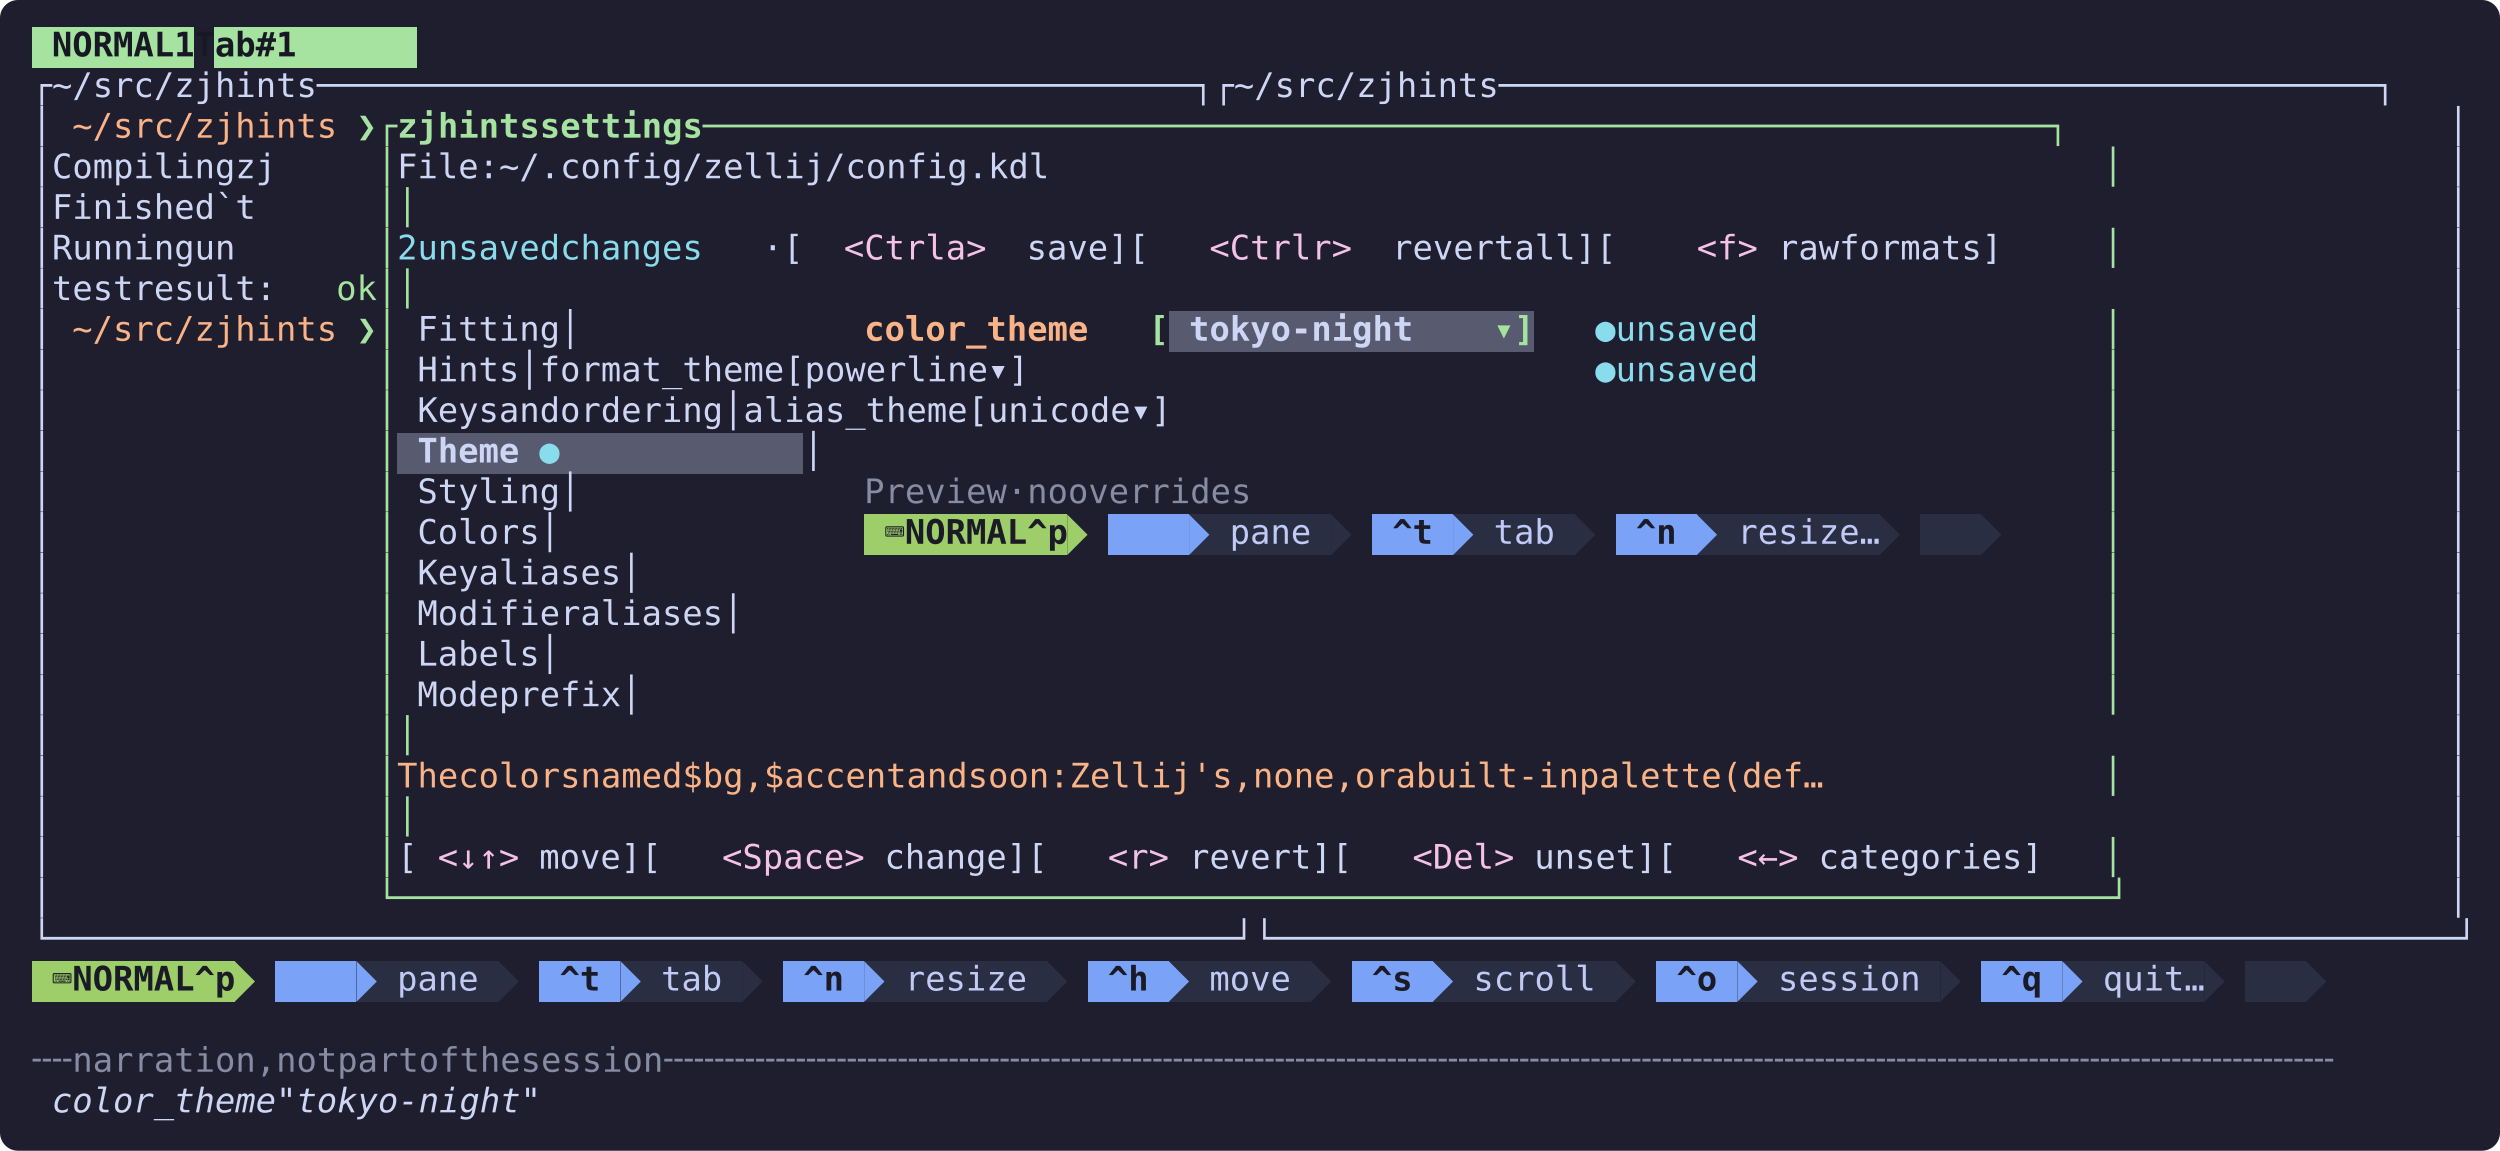
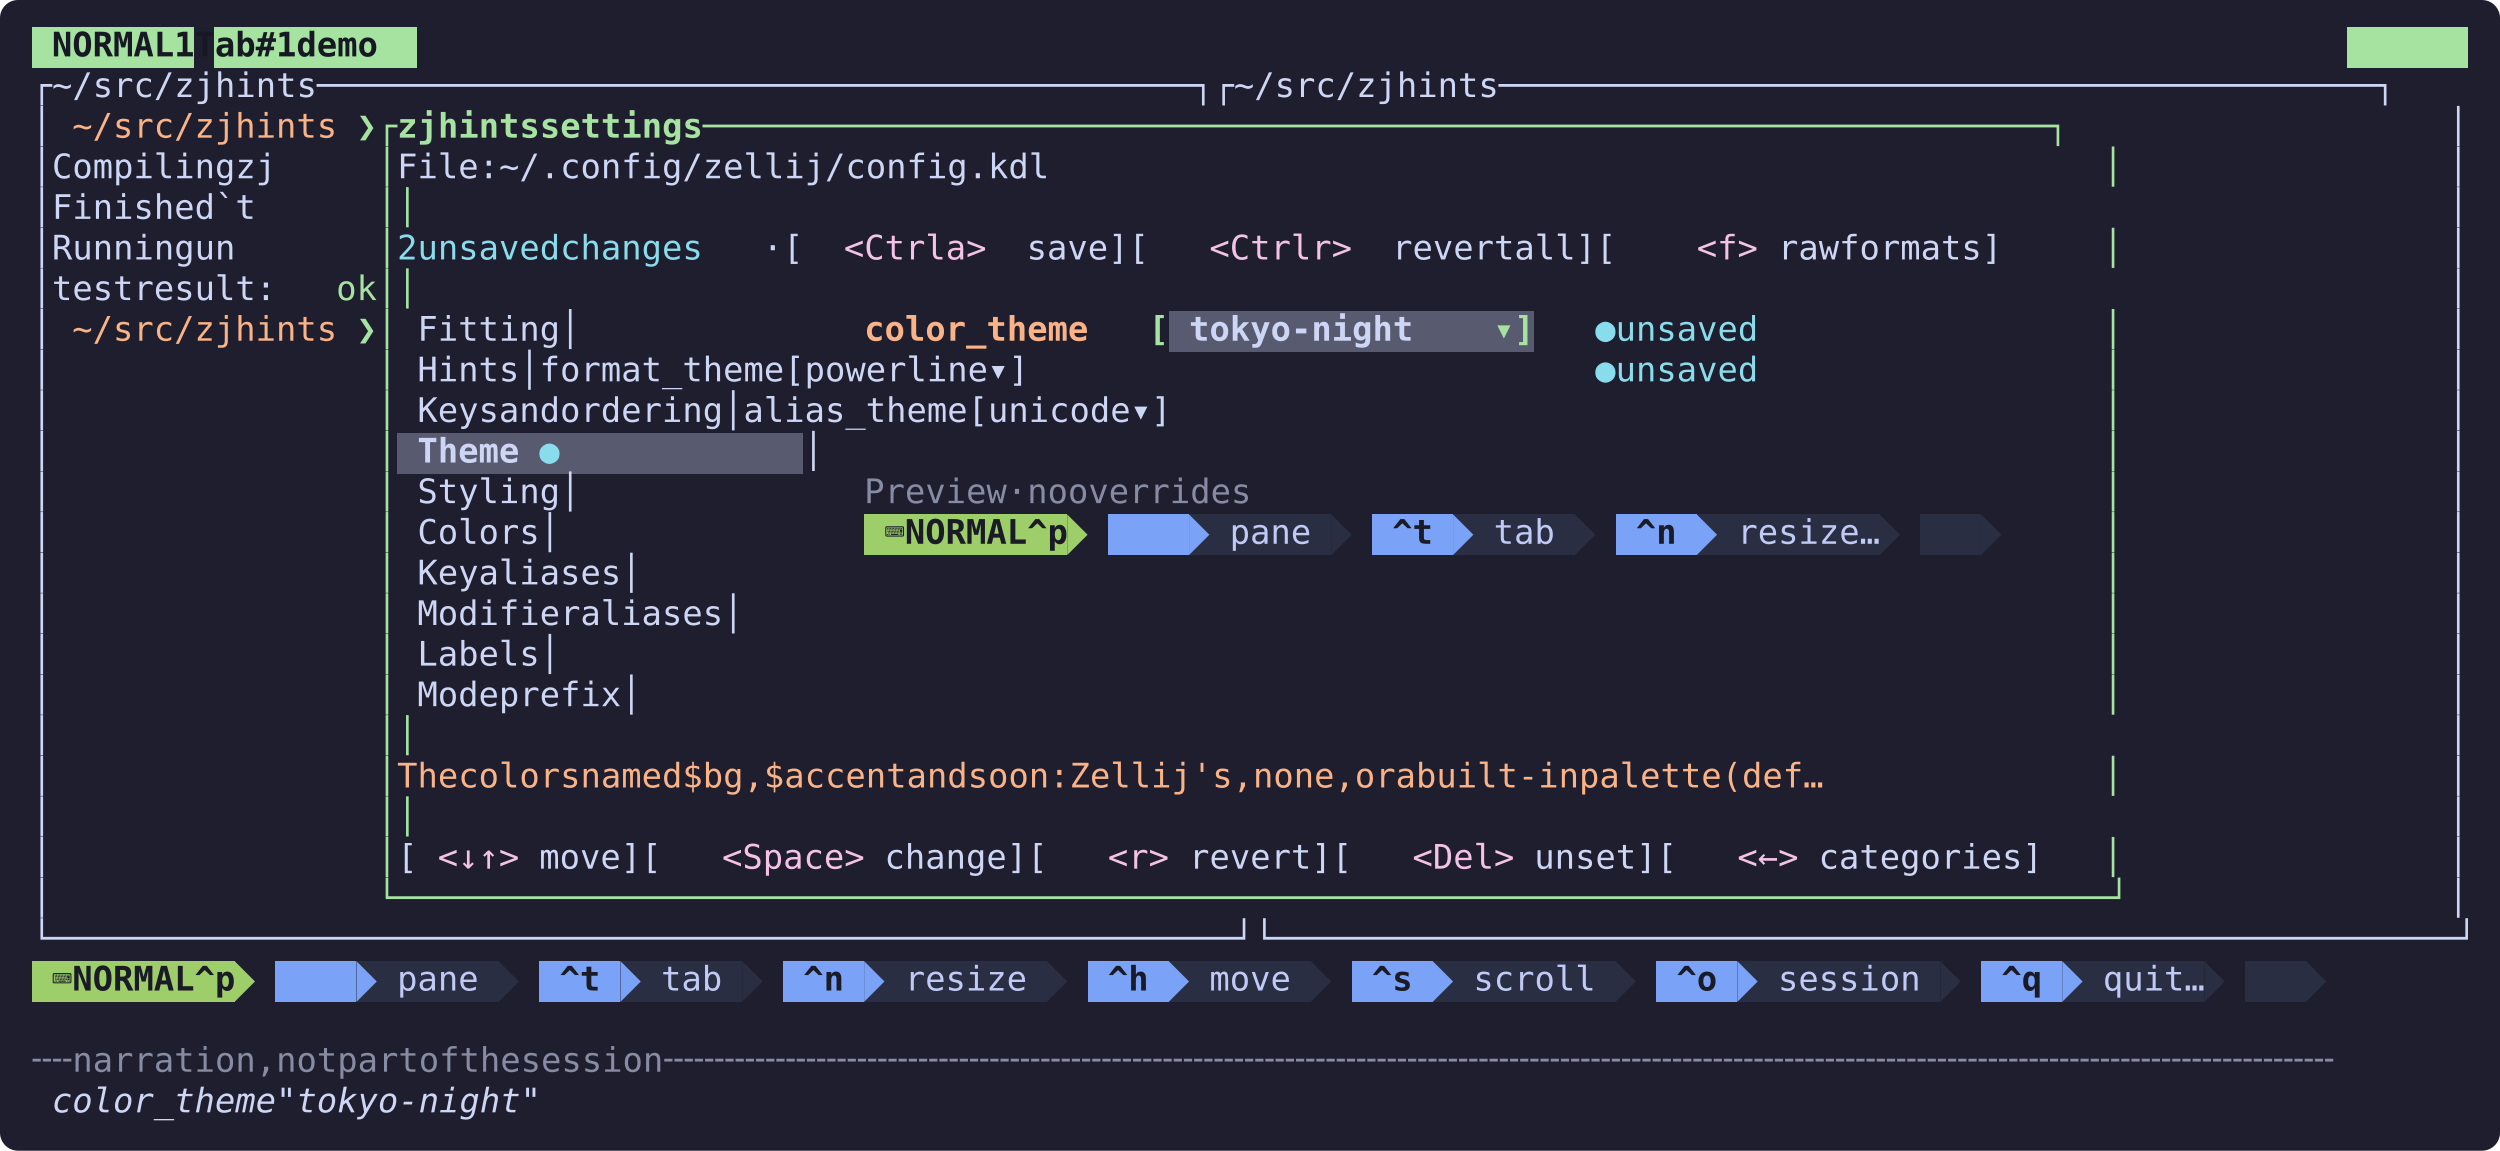
<svg xmlns="http://www.w3.org/2000/svg" width="1108" height="510" viewBox="0 0 1108 510" role="img">
  <rect width="1108" height="510" rx="8" fill="#1e1e2e" />
  <g transform="translate(14 12)">
    <style>
@keyframes f0{0.000%{visibility:visible}}
.f0{animation:f0 18800ms step-end infinite}
@keyframes f1{0.000%{visibility:visible}15.957%{visibility:hidden}84.042%{visibility:visible}}
.f1{visibility:hidden;animation:f1 18800ms step-end infinite}
@keyframes f2{0.000%{visibility:hidden}15.957%{visibility:visible}84.042%{visibility:hidden}}
.f2{animation:f2 18800ms step-end infinite}
@keyframes f3{0.000%{visibility:hidden}15.957%{visibility:visible}32.978%{visibility:hidden}69.148%{visibility:visible}84.042%{visibility:hidden}}
.f3{visibility:hidden;animation:f3 18800ms step-end infinite}
@keyframes f4{0.000%{visibility:hidden}32.978%{visibility:visible}51.063%{visibility:hidden}}
.f4{visibility:hidden;animation:f4 18800ms step-end infinite}
@keyframes f5{0.000%{visibility:hidden}51.063%{visibility:visible}69.148%{visibility:hidden}}
.f5{animation:f5 18800ms step-end infinite}
@keyframes f6{0.000%{visibility:hidden}15.957%{visibility:visible}51.063%{visibility:hidden}}
.f6{visibility:hidden;animation:f6 18800ms step-end infinite}
@keyframes f7{0.000%{visibility:hidden}69.148%{visibility:visible}84.042%{visibility:hidden}}
.f7{visibility:hidden;animation:f7 18800ms step-end infinite}
@keyframes f8{0.000%{visibility:hidden}15.957%{visibility:visible}32.978%{visibility:hidden}}
.f8{visibility:hidden;animation:f8 18800ms step-end infinite}
@keyframes f9{0.000%{visibility:hidden}32.978%{visibility:visible}69.148%{visibility:hidden}}
.f9{animation:f9 18800ms step-end infinite}
@keyframes f10{0.000%{visibility:hidden}51.063%{visibility:visible}84.042%{visibility:hidden}}
.f10{animation:f10 18800ms step-end infinite}
@keyframes f11{0.000%{visibility:visible}32.978%{visibility:hidden}}
.f11{visibility:hidden;animation:f11 18800ms step-end infinite}
@keyframes f12{0.000%{visibility:hidden}51.063%{visibility:visible}}
.f12{animation:f12 18800ms step-end infinite}
@keyframes f13{0.000%{visibility:visible}15.957%{visibility:hidden}}
.f13{visibility:hidden;animation:f13 18800ms step-end infinite}
@keyframes f14{0.000%{visibility:hidden}84.042%{visibility:visible}}
.f14{visibility:hidden;animation:f14 18800ms step-end infinite}
@media (prefers-reduced-motion:reduce){g[class]{animation:none}}
</style>
    <g shape-rendering="crispEdges">
      <g class="f0">
        <rect x="0" y="0" width="72" height="18" fill="#a6e3a1" />
        <rect x="81" y="0" width="90" height="18" fill="#a6e3a1" />
+         <rect x="1026" y="0" width="54" height="18" fill="#a6e3a1" />
      </g>
      <g class="f1">
        <rect x="702" y="36" width="9" height="18" fill="#cdd6f4" />
      </g>
      <g class="f1">
        <rect x="162" y="126" width="9" height="18" fill="#cdd6f4" />
      </g>
      <g class="f5">
        <rect x="504" y="126" width="162" height="18" fill="#585b70" />
      </g>
      <g class="f7">
        <rect x="504" y="126" width="162" height="18" fill="#585b70" />
      </g>
      <g class="f8">
        <rect x="504" y="144" width="162" height="18" fill="#585b70" />
      </g>
      <g class="f4">
        <rect x="504" y="144" width="162" height="18" fill="#585b70" />
      </g>
      <g class="f3">
        <rect x="162" y="180" width="180" height="18" fill="#585b70" />
      </g>
      <g class="f9">
        <rect x="162" y="180" width="180" height="18" fill="#585b70" />
      </g>
      <g class="f8">
        <rect x="369" y="216" width="72" height="18" fill="#313244" />
        <rect x="441" y="216" width="27" height="18" fill="#a6e3a1" />
        <rect x="495" y="216" width="27" height="18" fill="#cba6f7" />
        <rect x="522" y="216" width="45" height="18" fill="#313244" />
        <rect x="594" y="216" width="27" height="18" fill="#cba6f7" />
        <rect x="621" y="216" width="36" height="18" fill="#313244" />
        <rect x="684" y="216" width="27" height="18" fill="#cba6f7" />
        <rect x="711" y="216" width="63" height="18" fill="#313244" />
        <rect x="801" y="216" width="9" height="18" fill="#313244" />
      </g>
      <g class="f4">
        <rect x="369" y="216" width="90" height="18" fill="#a6e3a1" />
        <rect x="477" y="216" width="36" height="18" fill="#cba6f7" />
        <rect x="513" y="216" width="63" height="18" fill="#313244" />
        <rect x="594" y="216" width="36" height="18" fill="#cba6f7" />
        <rect x="630" y="216" width="54" height="18" fill="#313244" />
        <rect x="702" y="216" width="36" height="18" fill="#cba6f7" />
        <rect x="738" y="216" width="81" height="18" fill="#313244" />
        <rect x="837" y="216" width="27" height="18" fill="#313244" />
      </g>
      <g class="f10">
        <rect x="369" y="216" width="90" height="18" fill="#9ece6a" />
        <rect x="477" y="216" width="36" height="18" fill="#7aa2f7" />
        <rect x="513" y="216" width="63" height="18" fill="#292e42" />
        <rect x="594" y="216" width="36" height="18" fill="#7aa2f7" />
        <rect x="630" y="216" width="54" height="18" fill="#292e42" />
        <rect x="702" y="216" width="36" height="18" fill="#7aa2f7" />
        <rect x="738" y="216" width="81" height="18" fill="#292e42" />
        <rect x="837" y="216" width="27" height="18" fill="#292e42" />
      </g>
      <g class="f11">
        <rect x="0" y="414" width="72" height="18" fill="#313244" />
        <rect x="72" y="414" width="27" height="18" fill="#a6e3a1" />
        <rect x="126" y="414" width="27" height="18" fill="#cba6f7" />
        <rect x="153" y="414" width="45" height="18" fill="#313244" />
        <rect x="225" y="414" width="27" height="18" fill="#cba6f7" />
        <rect x="252" y="414" width="36" height="18" fill="#313244" />
        <rect x="315" y="414" width="27" height="18" fill="#cba6f7" />
        <rect x="342" y="414" width="63" height="18" fill="#313244" />
        <rect x="432" y="414" width="27" height="18" fill="#cba6f7" />
        <rect x="459" y="414" width="45" height="18" fill="#313244" />
        <rect x="531" y="414" width="27" height="18" fill="#cba6f7" />
        <rect x="558" y="414" width="63" height="18" fill="#313244" />
        <rect x="648" y="414" width="27" height="18" fill="#cba6f7" />
        <rect x="675" y="414" width="72" height="18" fill="#313244" />
        <rect x="774" y="414" width="27" height="18" fill="#cba6f7" />
        <rect x="801" y="414" width="45" height="18" fill="#313244" />
        <rect x="873" y="414" width="90" height="18" fill="#cba6f7" />
        <rect x="963" y="414" width="54" height="18" fill="#313244" />
        <rect x="1044" y="414" width="9" height="18" fill="#313244" />
      </g>
      <g class="f4">
        <rect x="0" y="414" width="90" height="18" fill="#a6e3a1" />
        <rect x="108" y="414" width="36" height="18" fill="#cba6f7" />
        <rect x="144" y="414" width="63" height="18" fill="#313244" />
        <rect x="225" y="414" width="36" height="18" fill="#cba6f7" />
        <rect x="261" y="414" width="54" height="18" fill="#313244" />
        <rect x="333" y="414" width="36" height="18" fill="#cba6f7" />
        <rect x="369" y="414" width="81" height="18" fill="#313244" />
        <rect x="468" y="414" width="36" height="18" fill="#cba6f7" />
        <rect x="504" y="414" width="63" height="18" fill="#313244" />
        <rect x="585" y="414" width="36" height="18" fill="#cba6f7" />
        <rect x="621" y="414" width="81" height="18" fill="#313244" />
        <rect x="720" y="414" width="36" height="18" fill="#cba6f7" />
        <rect x="756" y="414" width="90" height="18" fill="#313244" />
        <rect x="864" y="414" width="36" height="18" fill="#cba6f7" />
        <rect x="900" y="414" width="63" height="18" fill="#313244" />
        <rect x="981" y="414" width="27" height="18" fill="#313244" />
      </g>
      <g class="f12">
        <rect x="0" y="414" width="90" height="18" fill="#9ece6a" />
        <rect x="108" y="414" width="36" height="18" fill="#7aa2f7" />
        <rect x="144" y="414" width="63" height="18" fill="#292e42" />
        <rect x="225" y="414" width="36" height="18" fill="#7aa2f7" />
        <rect x="261" y="414" width="54" height="18" fill="#292e42" />
        <rect x="333" y="414" width="36" height="18" fill="#7aa2f7" />
        <rect x="369" y="414" width="81" height="18" fill="#292e42" />
        <rect x="468" y="414" width="36" height="18" fill="#7aa2f7" />
        <rect x="504" y="414" width="63" height="18" fill="#292e42" />
        <rect x="585" y="414" width="36" height="18" fill="#7aa2f7" />
        <rect x="621" y="414" width="81" height="18" fill="#292e42" />
        <rect x="720" y="414" width="36" height="18" fill="#7aa2f7" />
        <rect x="756" y="414" width="90" height="18" fill="#292e42" />
        <rect x="864" y="414" width="36" height="18" fill="#7aa2f7" />
        <rect x="900" y="414" width="63" height="18" fill="#292e42" />
        <rect x="981" y="414" width="27" height="18" fill="#292e42" />
      </g>
      <g class="f8">
        <rect x="9" y="468" width="63" height="18" fill="#a6e3a1" />
      </g>
      <g class="f7">
        <rect x="9" y="468" width="72" height="18" fill="#a6e3a1" />
      </g>
      <g class="f14">
        <rect x="9" y="468" width="45" height="18" fill="#a6e3a1" />
      </g>
    </g>
    <g font-family="ui-monospace, SFMono-Regular, Menlo, Consolas, 'DejaVu Sans Mono', monospace" font-size="15" xml:space="preserve">
      <g class="f0">
        <text y="13">
-           <tspan x="9 18 27 36 45 54 90 108 117 126 144 153" fill="#181825" font-weight="bold">NORMAL1Tab#1</tspan>
+           <tspan x="9 18 27 36 45 54 90 108 117 126 144 153 1035 1044 1053 1062" fill="#181825" font-weight="bold">NORMAL1Tab#1demo</tspan>
        </text>
      </g>
      <g class="f1">
        <text y="31">
          <tspan x="0 18 27 36 45 54 63 72 81 90 99 108 117 126 144 153 162 171 180 189 198 207 216 225 234 243 252 261 270 279 288 297 306 315 324 333 342 351 360 369 378 387 396 405 414 423 432 441 450 459 468 477 486 495 504 513 522 531" fill="#cdd6f4">┌~/src/zjhints───────────────────────────────────────────┐</tspan>
          <tspan x="540 558 567 576 585 594 603 612 621 630 639 648 657 666 684 693 702 711 720 729 738 747 756 765 774 783 792 801 810 819 828 837 846 855 864 873 882 891 900 909 918 927 936 945 954 963 972 981 990 999 1008 1017 1026 1035 1044 1053 1062 1071" fill="#a6e3a1" font-weight="bold">┌~/src/zjhints───────────────────────────────────────────┐</tspan>
        </text>
      </g>
      <g class="f2">
        <text y="31">
          <tspan x="0 18 27 36 45 54 63 72 81 90 99 108 117 126 144 153 162 171 180 189 198 207 216 225 234 243 252 261 270 279 288 297 306 315 324 333 342 351 360 369 378 387 396 405 414 423 432 441 450 459 468 477 486 495 504 513 522 531 540 558 567 576 585 594 603 612 621 630 639 648 657 666 684 693 702 711 720 729 738 747 756 765 774 783 792 801 810 819 828 837 846 855 864 873 882 891 900 909 918 927 936 945 954 963 972 981 990 999 1008 1017 1026 1035 1044 1053 1062 1071" fill="#cdd6f4">┌~/src/zjhints───────────────────────────────────────────┐┌~/src/zjhints───────────────────────────────────────────┐</tspan>
        </text>
      </g>
      <g class="f1">
        <text y="49">
          <tspan x="0" fill="#cdd6f4">│</tspan>
          <tspan x="18 27 36 45 54 63 72 81 90 99 108 117 126" fill="#fab387">~/src/zjhints</tspan>
          <tspan x="144" fill="#a6e3a1">❯</tspan>
          <tspan x="162 171 180 189 198 216 225 234 243 531" fill="#cdd6f4">cargotest│</tspan>
          <tspan x="540" fill="#a6e3a1" font-weight="bold">│</tspan>
          <tspan x="558 567 576 585 594 603 612 621 630 639 648 657 666" fill="#fab387">~/src/zjhints</tspan>
          <tspan x="684" fill="#a6e3a1">❯</tspan>
          <tspan x="1071" fill="#a6e3a1" font-weight="bold">│</tspan>
        </text>
      </g>
      <g class="f2">
        <text y="49">
          <tspan x="0" fill="#cdd6f4">│</tspan>
          <tspan x="18 27 36 45 54 63 72 81 90 99 108 117 126" fill="#fab387">~/src/zjhints</tspan>
          <tspan x="144" fill="#a6e3a1">❯</tspan>
          <tspan x="153 171 180 189 198 207 216 225 243 252 261 270 279 288 297 306 324 333 342 351 360 369 378 387 396 405 414 423 432 441 450 459 468 477 486 495 504 513 522 531 540 549 558 567 576 585 594 603 612 621 630 639 648 657 666 675 684 693 702 711 720 729 738 747 756 765 774 783 792 801 810 819 828 837 846 855 864 873 882 891 900 909 918" fill="#a6e3a1" font-weight="bold">┌zjhintssettings──────────────────────────────────────────────────────────────────┐</tspan>
          <tspan x="1071" fill="#cdd6f4">│</tspan>
        </text>
      </g>
      <g class="f1">
        <text y="67">
          <tspan x="0 45 54 63 72 81 90 99 108 117 135 144 153 162 171 180 189 207 216 225 234 243 252 261 270 279 288 297 306 315 324 333 531" fill="#cdd6f4">│Compilingzjhints(~/src/zjhints)│</tspan>
          <tspan x="540 1071" fill="#a6e3a1" font-weight="bold">││</tspan>
        </text>
      </g>
      <g class="f2">
        <text y="67">
          <tspan x="0 45 54 63 72 81 90 99 108 117 135 144" fill="#cdd6f4">│Compilingzj</tspan>
          <tspan x="153" fill="#a6e3a1" font-weight="bold">│</tspan>
          <tspan x="162 171 180 189 198 216 225 234 243 252 261 270 279 288 297 306 315 324 333 342 351 360 369 378 387 396 405 414 423 432 441 450" fill="#cdd6f4">File:~/.config/zellij/config.kdl</tspan>
          <tspan x="918" fill="#a6e3a1" font-weight="bold">│</tspan>
          <tspan x="1071" fill="#cdd6f4">│</tspan>
        </text>
      </g>
      <g class="f1">
        <text y="85">
          <tspan x="0 54 63 72 81 90 99 108 117 135 144 153 162 171 180 198 207 216 225 234 243 252 270 279 297 306 315 324 333 531" fill="#cdd6f4">│Finished`test`profilein4.21s│</tspan>
          <tspan x="540 1071" fill="#a6e3a1" font-weight="bold">││</tspan>
        </text>
      </g>
      <g class="f2">
        <text y="85">
          <tspan x="0 54 63 72 81 90 99 108 117 135 144" fill="#cdd6f4">│Finished`t</tspan>
          <tspan x="153 918" fill="#a6e3a1" font-weight="bold">││</tspan>
          <tspan x="1071" fill="#cdd6f4">│</tspan>
        </text>
      </g>
      <g class="f1">
        <text y="103">
          <tspan x="0 63 72 81 90 99 108 117 135 144 153 162 171 180 189 198 207 225 234 243 252 261 270 279 288 297 306 315 531" fill="#cdd6f4">│Runningunittestssrc/main.rs│</tspan>
          <tspan x="540 1071" fill="#a6e3a1" font-weight="bold">││</tspan>
        </text>
      </g>
      <g class="f3">
        <text y="103">
          <tspan x="0 63 72 81 90 99 108 117 135 144" fill="#cdd6f4">│Runningun</tspan>
          <tspan x="153" fill="#a6e3a1" font-weight="bold">│</tspan>
          <tspan x="162 180 189 198 207 216 225 234 252 261 270 279 288 297 306 324 342" fill="#cdd6f4">0unsavedchanges·[</tspan>
          <tspan x="360 369 378 387 396 414 423" fill="#f5c2e7">&lt;Ctrla&gt;</tspan>
          <tspan x="441 450 459 468 486 504" fill="#cdd6f4">save][</tspan>
          <tspan x="522 531 540 549 558 576 585" fill="#f5c2e7">&lt;Ctrlr&gt;</tspan>
          <tspan x="603 612 621 630 639 648 666 675 684 702 720" fill="#cdd6f4">revertall][</tspan>
          <tspan x="738 747 756" fill="#f5c2e7">&lt;f&gt;</tspan>
          <tspan x="774 783 792 810 819 828 837 846 855 864 882" fill="#cdd6f4">rawformats]</tspan>
          <tspan x="918" fill="#a6e3a1" font-weight="bold">│</tspan>
          <tspan x="1071" fill="#cdd6f4">│</tspan>
        </text>
      </g>
      <g class="f4">
        <text y="103">
          <tspan x="0 63 72 81 90 99 108 117 135 144" fill="#cdd6f4">│Runningun</tspan>
          <tspan x="153" fill="#a6e3a1" font-weight="bold">│</tspan>
          <tspan x="162 180 189 198 207 216 225 234 252 261 270 279 288 297" fill="#89dceb">1unsavedchange</tspan>
          <tspan x="315 333" fill="#cdd6f4">·[</tspan>
          <tspan x="351 360 369 378 387 405 414" fill="#f5c2e7">&lt;Ctrla&gt;</tspan>
          <tspan x="432 441 450 459 477 495" fill="#cdd6f4">save][</tspan>
          <tspan x="513 522 531 540 549 567 576" fill="#f5c2e7">&lt;Ctrlr&gt;</tspan>
          <tspan x="594 603 612 621 630 639 657 666 675 693 711" fill="#cdd6f4">revertall][</tspan>
          <tspan x="729 738 747" fill="#f5c2e7">&lt;f&gt;</tspan>
          <tspan x="765 774 783 801 810 819 828 837 846 855 873" fill="#cdd6f4">rawformats]</tspan>
          <tspan x="918" fill="#a6e3a1" font-weight="bold">│</tspan>
          <tspan x="1071" fill="#cdd6f4">│</tspan>
        </text>
      </g>
      <g class="f5">
        <text y="103">
          <tspan x="0 63 72 81 90 99 108 117 135 144" fill="#cdd6f4">│Runningun</tspan>
          <tspan x="153" fill="#a6e3a1" font-weight="bold">│</tspan>
          <tspan x="162 180 189 198 207 216 225 234 252 261 270 279 288 297 306" fill="#89dceb">2unsavedchanges</tspan>
          <tspan x="324 342" fill="#cdd6f4">·[</tspan>
          <tspan x="360 369 378 387 396 414 423" fill="#f5c2e7">&lt;Ctrla&gt;</tspan>
          <tspan x="441 450 459 468 486 504" fill="#cdd6f4">save][</tspan>
          <tspan x="522 531 540 549 558 576 585" fill="#f5c2e7">&lt;Ctrlr&gt;</tspan>
          <tspan x="603 612 621 630 639 648 666 675 684 702 720" fill="#cdd6f4">revertall][</tspan>
          <tspan x="738 747 756" fill="#f5c2e7">&lt;f&gt;</tspan>
          <tspan x="774 783 792 810 819 828 837 846 855 864 882" fill="#cdd6f4">rawformats]</tspan>
          <tspan x="918" fill="#a6e3a1" font-weight="bold">│</tspan>
          <tspan x="1071" fill="#cdd6f4">│</tspan>
        </text>
      </g>
      <g class="f1">
        <text y="121">
          <tspan x="0 18 27 36 45 63 72 81 90 99 108 117" fill="#cdd6f4">│testresult:</tspan>
          <tspan x="135 144" fill="#a6e3a1">ok</tspan>
          <tspan x="153 171 180 189 207 216 225 234 243 252 261 279 297 306 315 324 333 342 531" fill="#cdd6f4">.373passed;0failed│</tspan>
          <tspan x="540 1071" fill="#a6e3a1" font-weight="bold">││</tspan>
        </text>
      </g>
      <g class="f2">
        <text y="121">
          <tspan x="0 18 27 36 45 63 72 81 90 99 108 117" fill="#cdd6f4">│testresult:</tspan>
          <tspan x="135 144" fill="#a6e3a1">ok</tspan>
          <tspan x="153 918" fill="#a6e3a1" font-weight="bold">││</tspan>
          <tspan x="1071" fill="#cdd6f4">│</tspan>
        </text>
      </g>
      <g class="f1">
        <text y="139">
          <tspan x="0" fill="#cdd6f4">│</tspan>
          <tspan x="18 27 36 45 54 63 72 81 90 99 108 117 126" fill="#fab387">~/src/zjhints</tspan>
          <tspan x="144" fill="#a6e3a1">❯</tspan>
          <tspan x="531" fill="#cdd6f4">│</tspan>
          <tspan x="540 1071" fill="#a6e3a1" font-weight="bold">││</tspan>
        </text>
      </g>
      <g class="f6">
        <text y="139">
          <tspan x="0" fill="#cdd6f4">│</tspan>
          <tspan x="18 27 36 45 54 63 72 81 90 99 108 117 126" fill="#fab387">~/src/zjhints</tspan>
          <tspan x="144" fill="#a6e3a1">❯</tspan>
          <tspan x="153" fill="#a6e3a1" font-weight="bold">│</tspan>
          <tspan x="171 180 189 198 207 216 225 342 369 378 387 396 405 414 423 432 441 450 459 495 513 522 531 540 549 558 567 576 585 594 603 612 621 630 648 666" fill="#cdd6f4">Fitting│color_theme[catppuccin-mo…▾]</tspan>
          <tspan x="918" fill="#a6e3a1" font-weight="bold">│</tspan>
          <tspan x="1071" fill="#cdd6f4">│</tspan>
        </text>
      </g>
      <g class="f5">
        <text y="139">
          <tspan x="0" fill="#cdd6f4">│</tspan>
          <tspan x="18 27 36 45 54 63 72 81 90 99 108 117 126" fill="#fab387">~/src/zjhints</tspan>
          <tspan x="144" fill="#a6e3a1">❯</tspan>
          <tspan x="153" fill="#a6e3a1" font-weight="bold">│</tspan>
          <tspan x="171 180 189 198 207 216 225 342" fill="#cdd6f4">Fitting│</tspan>
          <tspan x="369 378 387 396 405 414 423 432 441 450 459" fill="#fab387" font-weight="bold">color_theme</tspan>
          <tspan x="495" fill="#a6e3a1" font-weight="bold">[</tspan>
          <tspan x="513 522 531 540 549 558 567 576 585 594 603" fill="#cdd6f4" font-weight="bold">tokyo-night</tspan>
          <tspan x="648 666" fill="#a6e3a1" font-weight="bold">▾]</tspan>
          <tspan x="693 711 720 729 738 747 756 765" fill="#89dceb">●unsaved</tspan>
          <tspan x="918" fill="#a6e3a1" font-weight="bold">│</tspan>
          <tspan x="1071" fill="#cdd6f4">│</tspan>
        </text>
      </g>
      <g class="f7">
        <text y="139">
          <tspan x="0" fill="#cdd6f4">│</tspan>
          <tspan x="18 27 36 45 54 63 72 81 90 99 108 117 126" fill="#fab387">~/src/zjhints</tspan>
          <tspan x="144" fill="#a6e3a1">❯</tspan>
          <tspan x="153" fill="#a6e3a1" font-weight="bold">│</tspan>
          <tspan x="171 180 189 198 207 216 225 342" fill="#cdd6f4">Fitting│</tspan>
          <tspan x="369 378 387 396 405 414 423 432 441 450 459" fill="#fab387" font-weight="bold">color_theme</tspan>
          <tspan x="495" fill="#a6e3a1" font-weight="bold">[</tspan>
          <tspan x="513 522 531 540 549 558 567 576 585 594 603" fill="#cdd6f4" font-weight="bold">tokyo-night</tspan>
          <tspan x="648 666 918" fill="#a6e3a1" font-weight="bold">▾]│</tspan>
          <tspan x="1071" fill="#cdd6f4">│</tspan>
        </text>
      </g>
      <g class="f1">
        <text y="157">
          <tspan x="0 531" fill="#cdd6f4">││</tspan>
          <tspan x="540 1071" fill="#a6e3a1" font-weight="bold">││</tspan>
        </text>
      </g>
      <g class="f8">
        <text y="157">
          <tspan x="0" fill="#cdd6f4">│</tspan>
          <tspan x="153" fill="#a6e3a1" font-weight="bold">│</tspan>
          <tspan x="171 180 189 198 207 342" fill="#cdd6f4">Hints│</tspan>
          <tspan x="369 378 387 396 405 414 423 432 441 450 459 468" fill="#fab387" font-weight="bold">format_theme</tspan>
          <tspan x="495" fill="#a6e3a1" font-weight="bold">[</tspan>
          <tspan x="513 522 531 540 549" fill="#cdd6f4" font-weight="bold">pills</tspan>
          <tspan x="648 666 918" fill="#a6e3a1" font-weight="bold">▾]│</tspan>
          <tspan x="1071" fill="#cdd6f4">│</tspan>
        </text>
      </g>
      <g class="f4">
        <text y="157">
          <tspan x="0" fill="#cdd6f4">│</tspan>
          <tspan x="153" fill="#a6e3a1" font-weight="bold">│</tspan>
          <tspan x="171 180 189 198 207 342" fill="#cdd6f4">Hints│</tspan>
          <tspan x="369 378 387 396 405 414 423 432 441 450 459 468" fill="#fab387" font-weight="bold">format_theme</tspan>
          <tspan x="495" fill="#a6e3a1" font-weight="bold">[</tspan>
          <tspan x="513 522 531 540 549 558 567 576 585" fill="#cdd6f4" font-weight="bold">powerline</tspan>
          <tspan x="648 666" fill="#a6e3a1" font-weight="bold">▾]</tspan>
          <tspan x="693 711 720 729 738 747 756 765" fill="#89dceb">●unsaved</tspan>
          <tspan x="918" fill="#a6e3a1" font-weight="bold">│</tspan>
          <tspan x="1071" fill="#cdd6f4">│</tspan>
        </text>
      </g>
      <g class="f5">
        <text y="157">
          <tspan x="0" fill="#cdd6f4">│</tspan>
          <tspan x="153" fill="#a6e3a1" font-weight="bold">│</tspan>
          <tspan x="171 180 189 198 207 342 369 378 387 396 405 414 423 432 441 450 459 468 495 513 522 531 540 549 558 567 576 585 648 666" fill="#cdd6f4">Hints│format_theme[powerline▾]</tspan>
          <tspan x="693 711 720 729 738 747 756 765" fill="#89dceb">●unsaved</tspan>
          <tspan x="918" fill="#a6e3a1" font-weight="bold">│</tspan>
          <tspan x="1071" fill="#cdd6f4">│</tspan>
        </text>
      </g>
      <g class="f7">
        <text y="157">
          <tspan x="0" fill="#cdd6f4">│</tspan>
          <tspan x="153" fill="#a6e3a1" font-weight="bold">│</tspan>
          <tspan x="171 180 189 198 207 342 369 378 387 396 405 414 423 432 441 450 459 468 495 513 522 531 540 549 558 567 576 585 648 666" fill="#cdd6f4">Hints│format_theme[powerline▾]</tspan>
          <tspan x="918" fill="#a6e3a1" font-weight="bold">│</tspan>
          <tspan x="1071" fill="#cdd6f4">│</tspan>
        </text>
      </g>
      <g class="f1">
        <text y="175">
          <tspan x="0 531" fill="#cdd6f4">││</tspan>
          <tspan x="540 1071" fill="#a6e3a1" font-weight="bold">││</tspan>
        </text>
      </g>
      <g class="f2">
        <text y="175">
          <tspan x="0" fill="#cdd6f4">│</tspan>
          <tspan x="153" fill="#a6e3a1" font-weight="bold">│</tspan>
          <tspan x="171 180 189 198 216 225 234 252 261 270 279 288 297 306 315 342 369 378 387 396 405 414 423 432 441 450 459 495 513 522 531 540 549 558 567 648 666" fill="#cdd6f4">Keysandordering│alias_theme[unicode▾]</tspan>
          <tspan x="918" fill="#a6e3a1" font-weight="bold">│</tspan>
          <tspan x="1071" fill="#cdd6f4">│</tspan>
        </text>
      </g>
      <g class="f1">
        <text y="193">
          <tspan x="0 531" fill="#cdd6f4">││</tspan>
          <tspan x="540 1071" fill="#a6e3a1" font-weight="bold">││</tspan>
        </text>
      </g>
      <g class="f3">
        <text y="193">
          <tspan x="0" fill="#cdd6f4">│</tspan>
          <tspan x="153" fill="#a6e3a1" font-weight="bold">│</tspan>
          <tspan x="171 180 189 198 207" fill="#cdd6f4" font-weight="bold">Theme</tspan>
          <tspan x="342" fill="#cdd6f4">│</tspan>
          <tspan x="918" fill="#a6e3a1" font-weight="bold">│</tspan>
          <tspan x="1071" fill="#cdd6f4">│</tspan>
        </text>
      </g>
      <g class="f9">
        <text y="193">
          <tspan x="0" fill="#cdd6f4">│</tspan>
          <tspan x="153" fill="#a6e3a1" font-weight="bold">│</tspan>
          <tspan x="171 180 189 198 207" fill="#cdd6f4" font-weight="bold">Theme</tspan>
          <tspan x="225" fill="#89dceb" font-weight="bold">●</tspan>
          <tspan x="342" fill="#cdd6f4">│</tspan>
          <tspan x="918" fill="#a6e3a1" font-weight="bold">│</tspan>
          <tspan x="1071" fill="#cdd6f4">│</tspan>
        </text>
      </g>
      <g class="f1">
        <text y="211">
          <tspan x="0 531" fill="#cdd6f4">││</tspan>
          <tspan x="540 1071" fill="#a6e3a1" font-weight="bold">││</tspan>
        </text>
      </g>
      <g class="f2">
        <text y="211">
          <tspan x="0" fill="#cdd6f4">│</tspan>
          <tspan x="153" fill="#a6e3a1" font-weight="bold">│</tspan>
          <tspan x="171 180 189 198 207 216 225 342" fill="#cdd6f4">Styling│</tspan>
          <tspan x="369 378 387 396 405 414 423 441 459 468 486 495 504 513 522 531 540 549 558" fill="#878ca4">Preview·nooverrides</tspan>
          <tspan x="918" fill="#a6e3a1" font-weight="bold">│</tspan>
          <tspan x="1071" fill="#cdd6f4">│</tspan>
        </text>
      </g>
      <g class="f1">
        <text y="229">
          <tspan x="0 531" fill="#cdd6f4">││</tspan>
          <tspan x="540 1071" fill="#a6e3a1" font-weight="bold">││</tspan>
        </text>
      </g>
      <g class="f8">
        <path d="M468 216A9 9 0 0 1 468 234Z" fill="#a6e3a1" />
        <path d="M495 216A9 9 0 0 0 495 234Z" fill="#cba6f7" />
        <path d="M567 216A9 9 0 0 1 567 234Z" fill="#313244" />
        <path d="M594 216A9 9 0 0 0 594 234Z" fill="#cba6f7" />
        <path d="M657 216A9 9 0 0 1 657 234Z" fill="#313244" />
        <path d="M684 216A9 9 0 0 0 684 234Z" fill="#cba6f7" />
        <path d="M774 216A9 9 0 0 1 774 234Z" fill="#313244" />
        <path d="M801 216A9 9 0 0 0 801 234Z" fill="#313244" />
        <path d="M810 216A9 9 0 0 1 810 234Z" fill="#313244" />
        <text y="229">
          <tspan x="0" fill="#cdd6f4">│</tspan>
          <tspan x="153" fill="#a6e3a1" font-weight="bold">│</tspan>
          <tspan x="171 180 189 198 207 216 342" fill="#cdd6f4">Colors│</tspan>
          <tspan x="378 387 396 405 414 423" fill="#a6e3a1" font-weight="bold">NORMAL</tspan>
          <tspan x="450 495 504" fill="#1e1e2e" font-weight="bold">⌨^p</tspan>
          <tspan x="531 540 549 558" fill="#cba6f7" font-weight="bold">pane</tspan>
          <tspan x="594 603" fill="#1e1e2e" font-weight="bold">^t</tspan>
          <tspan x="630 639 648" fill="#cba6f7" font-weight="bold">tab</tspan>
          <tspan x="684 693" fill="#1e1e2e" font-weight="bold">^n</tspan>
          <tspan x="720 729 738 747 756 765" fill="#cba6f7" font-weight="bold">resize</tspan>
          <tspan x="801" fill="#cdd6f4">…</tspan>
          <tspan x="918" fill="#a6e3a1" font-weight="bold">│</tspan>
          <tspan x="1071" fill="#cdd6f4">│</tspan>
        </text>
      </g>
      <g class="f4">
        <path d="M459 216L468 225L459 234Z" fill="#a6e3a1" />
        <path d="M513 216L522 225L513 234Z" fill="#cba6f7" />
        <path d="M576 216L585 225L576 234Z" fill="#313244" />
        <path d="M630 216L639 225L630 234Z" fill="#cba6f7" />
        <path d="M684 216L693 225L684 234Z" fill="#313244" />
        <path d="M738 216L747 225L738 234Z" fill="#cba6f7" />
        <path d="M819 216L828 225L819 234Z" fill="#313244" />
        <path d="M864 216L873 225L864 234Z" fill="#313244" />
        <text y="229">
          <tspan x="0" fill="#cdd6f4">│</tspan>
          <tspan x="153" fill="#a6e3a1" font-weight="bold">│</tspan>
          <tspan x="171 180 189 198 207 216 342" fill="#cdd6f4">Colors│</tspan>
          <tspan x="378 396 405 414 423 432 441 486 495" fill="#1e1e2e" font-weight="bold">⌨NORMAL^p</tspan>
          <tspan x="531 540 549 558" fill="#cdd6f4">pane</tspan>
          <tspan x="603 612" fill="#1e1e2e" font-weight="bold">^t</tspan>
          <tspan x="648 657 666" fill="#cdd6f4">tab</tspan>
          <tspan x="711 720" fill="#1e1e2e" font-weight="bold">^n</tspan>
          <tspan x="756 765 774 783 792 801 846" fill="#cdd6f4">resize…</tspan>
          <tspan x="918" fill="#a6e3a1" font-weight="bold">│</tspan>
          <tspan x="1071" fill="#cdd6f4">│</tspan>
        </text>
      </g>
      <g class="f10">
        <path d="M459 216L468 225L459 234Z" fill="#9ece6a" />
        <path d="M513 216L522 225L513 234Z" fill="#7aa2f7" />
        <path d="M576 216L585 225L576 234Z" fill="#292e42" />
        <path d="M630 216L639 225L630 234Z" fill="#7aa2f7" />
        <path d="M684 216L693 225L684 234Z" fill="#292e42" />
        <path d="M738 216L747 225L738 234Z" fill="#7aa2f7" />
        <path d="M819 216L828 225L819 234Z" fill="#292e42" />
        <path d="M864 216L873 225L864 234Z" fill="#292e42" />
        <text y="229">
          <tspan x="0" fill="#cdd6f4">│</tspan>
          <tspan x="153" fill="#a6e3a1" font-weight="bold">│</tspan>
          <tspan x="171 180 189 198 207 216 342" fill="#cdd6f4">Colors│</tspan>
          <tspan x="378 396 405 414 423 432 441 486 495" fill="#1a1b26" font-weight="bold">⌨NORMAL^p</tspan>
          <tspan x="531 540 549 558" fill="#c0caf5">pane</tspan>
          <tspan x="603 612" fill="#1a1b26" font-weight="bold">^t</tspan>
          <tspan x="648 657 666" fill="#c0caf5">tab</tspan>
          <tspan x="711 720" fill="#1a1b26" font-weight="bold">^n</tspan>
          <tspan x="756 765 774 783 792 801 846" fill="#c0caf5">resize…</tspan>
          <tspan x="918" fill="#a6e3a1" font-weight="bold">│</tspan>
          <tspan x="1071" fill="#cdd6f4">│</tspan>
        </text>
      </g>
      <g class="f1">
        <text y="247">
          <tspan x="0 531" fill="#cdd6f4">││</tspan>
          <tspan x="540 1071" fill="#a6e3a1" font-weight="bold">││</tspan>
        </text>
      </g>
      <g class="f2">
        <text y="247">
          <tspan x="0" fill="#cdd6f4">│</tspan>
          <tspan x="153" fill="#a6e3a1" font-weight="bold">│</tspan>
          <tspan x="171 180 189 207 216 225 234 243 252 261 342" fill="#cdd6f4">Keyaliases│</tspan>
          <tspan x="918" fill="#a6e3a1" font-weight="bold">│</tspan>
          <tspan x="1071" fill="#cdd6f4">│</tspan>
        </text>
      </g>
      <g class="f1">
        <text y="265">
          <tspan x="0 531" fill="#cdd6f4">││</tspan>
          <tspan x="540 1071" fill="#a6e3a1" font-weight="bold">││</tspan>
        </text>
      </g>
      <g class="f2">
        <text y="265">
          <tspan x="0" fill="#cdd6f4">│</tspan>
          <tspan x="153" fill="#a6e3a1" font-weight="bold">│</tspan>
          <tspan x="171 180 189 198 207 216 225 234 252 261 270 279 288 297 306 342" fill="#cdd6f4">Modifieraliases│</tspan>
          <tspan x="918" fill="#a6e3a1" font-weight="bold">│</tspan>
          <tspan x="1071" fill="#cdd6f4">│</tspan>
        </text>
      </g>
      <g class="f1">
        <text y="283">
          <tspan x="0 531" fill="#cdd6f4">││</tspan>
          <tspan x="540 1071" fill="#a6e3a1" font-weight="bold">││</tspan>
        </text>
      </g>
      <g class="f2">
        <text y="283">
          <tspan x="0" fill="#cdd6f4">│</tspan>
          <tspan x="153" fill="#a6e3a1" font-weight="bold">│</tspan>
          <tspan x="171 180 189 198 207 216 342" fill="#cdd6f4">Labels│</tspan>
          <tspan x="918" fill="#a6e3a1" font-weight="bold">│</tspan>
          <tspan x="1071" fill="#cdd6f4">│</tspan>
        </text>
      </g>
      <g class="f1">
        <text y="301">
          <tspan x="0 531" fill="#cdd6f4">││</tspan>
          <tspan x="540 1071" fill="#a6e3a1" font-weight="bold">││</tspan>
        </text>
      </g>
      <g class="f2">
        <text y="301">
          <tspan x="0" fill="#cdd6f4">│</tspan>
          <tspan x="153" fill="#a6e3a1" font-weight="bold">│</tspan>
          <tspan x="171 180 189 198 216 225 234 243 252 261 342" fill="#cdd6f4">Modeprefix│</tspan>
          <tspan x="918" fill="#a6e3a1" font-weight="bold">│</tspan>
          <tspan x="1071" fill="#cdd6f4">│</tspan>
        </text>
      </g>
      <g class="f1">
        <text y="319">
          <tspan x="0 531" fill="#cdd6f4">││</tspan>
          <tspan x="540 1071" fill="#a6e3a1" font-weight="bold">││</tspan>
        </text>
      </g>
      <g class="f2">
        <text y="319">
          <tspan x="0" fill="#cdd6f4">│</tspan>
          <tspan x="153 918" fill="#a6e3a1" font-weight="bold">││</tspan>
          <tspan x="1071" fill="#cdd6f4">│</tspan>
        </text>
      </g>
      <g class="f1">
        <text y="337">
          <tspan x="0 531" fill="#cdd6f4">││</tspan>
          <tspan x="540 1071" fill="#a6e3a1" font-weight="bold">││</tspan>
        </text>
      </g>
      <g class="f6">
        <text y="337">
          <tspan x="0" fill="#cdd6f4">│</tspan>
          <tspan x="153" fill="#a6e3a1" font-weight="bold">│</tspan>
          <tspan x="162 171 180 198 207 216 225 234 252 261 279 288 297 306 315 333 342 351 369 378 387 405 414 423 432 450 459 468 477 486 495 504 522 531 540 549 558 567 576 585 603 612 621 630 639 648 657 675 684 702 720 729 738 747 756 765 774 783 801 810 819 828 837 846 864 873 882 891 900 909" fill="#fab387">Theshapeofhintsandthemodeprefix:Zellij'sribbonsorabuilt-informat(defa…</tspan>
          <tspan x="918" fill="#a6e3a1" font-weight="bold">│</tspan>
          <tspan x="1071" fill="#cdd6f4">│</tspan>
        </text>
      </g>
      <g class="f10">
        <text y="337">
          <tspan x="0" fill="#cdd6f4">│</tspan>
          <tspan x="153" fill="#a6e3a1" font-weight="bold">│</tspan>
          <tspan x="162 171 180 198 207 216 225 234 243 261 270 279 288 297 315 324 333 342 360 369 378 387 396 405 414 432 441 450 468 477 495 504 513 531 540 549 558 567 576 585 594 603 621 630 639 648 657 675 684 702 720 729 738 747 756 765 774 783 801 810 819 828 837 846 855 873 882 891 900 909" fill="#fab387">Thecolorsnamed$bg,$accentandsoon:Zellij's,none,orabuilt-inpalette(def…</tspan>
          <tspan x="918" fill="#a6e3a1" font-weight="bold">│</tspan>
          <tspan x="1071" fill="#cdd6f4">│</tspan>
        </text>
      </g>
      <g class="f1">
        <text y="355">
          <tspan x="0 531" fill="#cdd6f4">││</tspan>
          <tspan x="540 1071" fill="#a6e3a1" font-weight="bold">││</tspan>
        </text>
      </g>
      <g class="f2">
        <text y="355">
          <tspan x="0" fill="#cdd6f4">│</tspan>
          <tspan x="153 918" fill="#a6e3a1" font-weight="bold">││</tspan>
          <tspan x="1071" fill="#cdd6f4">│</tspan>
        </text>
      </g>
      <g class="f1">
        <text y="373">
          <tspan x="0 531" fill="#cdd6f4">││</tspan>
          <tspan x="540 1071" fill="#a6e3a1" font-weight="bold">││</tspan>
        </text>
      </g>
      <g class="f2">
        <text y="373">
          <tspan x="0" fill="#cdd6f4">│</tspan>
          <tspan x="153" fill="#a6e3a1" font-weight="bold">│</tspan>
          <tspan x="162" fill="#cdd6f4">[</tspan>
          <tspan x="180 189 198 207" fill="#f5c2e7">&lt;↓↑&gt;</tspan>
          <tspan x="225 234 243 252 270 288" fill="#cdd6f4">move][</tspan>
          <tspan x="306 315 324 333 342 351 360" fill="#f5c2e7">&lt;Space&gt;</tspan>
          <tspan x="378 387 396 405 414 423 441 459" fill="#cdd6f4">change][</tspan>
          <tspan x="477 486 495" fill="#f5c2e7">&lt;r&gt;</tspan>
          <tspan x="513 522 531 540 549 558 576 594" fill="#cdd6f4">revert][</tspan>
          <tspan x="612 621 630 639 648" fill="#f5c2e7">&lt;Del&gt;</tspan>
          <tspan x="666 675 684 693 702 720 738" fill="#cdd6f4">unset][</tspan>
          <tspan x="756 765 774" fill="#f5c2e7">&lt;←&gt;</tspan>
          <tspan x="792 801 810 819 828 837 846 855 864 873 891" fill="#cdd6f4">categories]</tspan>
          <tspan x="918" fill="#a6e3a1" font-weight="bold">│</tspan>
          <tspan x="1071" fill="#cdd6f4">│</tspan>
        </text>
      </g>
      <g class="f1">
        <text y="391">
          <tspan x="0 531" fill="#cdd6f4">││</tspan>
          <tspan x="540 1071" fill="#a6e3a1" font-weight="bold">││</tspan>
        </text>
      </g>
      <g class="f2">
        <text y="391">
          <tspan x="0" fill="#cdd6f4">│</tspan>
          <tspan x="153 162 171 180 189 198 207 216 225 234 243 252 261 270 279 288 297 306 315 324 333 342 351 360 369 378 387 396 405 414 423 432 441 450 459 468 477 486 495 504 513 522 531 540 549 558 567 576 585 594 603 612 621 630 639 648 657 666 675 684 693 702 711 720 729 738 747 756 765 774 783 792 801 810 819 828 837 846 855 864 873 882 891 900 909 918" fill="#a6e3a1" font-weight="bold">└────────────────────────────────────────────────────────────────────────────────────┘</tspan>
          <tspan x="1071" fill="#cdd6f4">│</tspan>
        </text>
      </g>
      <g class="f1">
        <text y="409">
          <tspan x="0 9 18 27 36 45 54 63 72 81 90 99 108 117 126 135 144 153 162 171 180 189 198 207 216 225 234 243 252 261 270 279 288 297 306 315 324 333 342 351 360 369 378 387 396 405 414 423 432 441 450 459 468 477 486 495 504 513 522 531" fill="#cdd6f4">└──────────────────────────────────────────────────────────┘</tspan>
          <tspan x="540 549 558 567 576 585 594 603 612 621 630 639 648 657 666 675 684 693 702 711 720 729 738 747 756 765 774 783 792 801 810 819 828 837 846 855 864 873 882 891 900 909 918 927 936 945 954 963 972 981 990 999 1008 1017 1026 1035 1044 1053 1062 1071" fill="#a6e3a1" font-weight="bold">└──────────────────────────────────────────────────────────┘</tspan>
        </text>
      </g>
      <g class="f2">
        <text y="409">
          <tspan x="0 9 18 27 36 45 54 63 72 81 90 99 108 117 126 135 144 153 162 171 180 189 198 207 216 225 234 243 252 261 270 279 288 297 306 315 324 333 342 351 360 369 378 387 396 405 414 423 432 441 450 459 468 477 486 495 504 513 522 531 540 549 558 567 576 585 594 603 612 621 630 639 648 657 666 675 684 693 702 711 720 729 738 747 756 765 774 783 792 801 810 819 828 837 846 855 864 873 882 891 900 909 918 927 936 945 954 963 972 981 990 999 1008 1017 1026 1035 1044 1053 1062 1071" fill="#cdd6f4">└──────────────────────────────────────────────────────────┘└──────────────────────────────────────────────────────────┘</tspan>
        </text>
      </g>
      <g class="f11">
        <path d="M99 414A9 9 0 0 1 99 432Z" fill="#a6e3a1" />
        <path d="M126 414A9 9 0 0 0 126 432Z" fill="#cba6f7" />
        <path d="M198 414A9 9 0 0 1 198 432Z" fill="#313244" />
        <path d="M225 414A9 9 0 0 0 225 432Z" fill="#cba6f7" />
        <path d="M288 414A9 9 0 0 1 288 432Z" fill="#313244" />
        <path d="M315 414A9 9 0 0 0 315 432Z" fill="#cba6f7" />
        <path d="M405 414A9 9 0 0 1 405 432Z" fill="#313244" />
        <path d="M432 414A9 9 0 0 0 432 432Z" fill="#cba6f7" />
        <path d="M504 414A9 9 0 0 1 504 432Z" fill="#313244" />
        <path d="M531 414A9 9 0 0 0 531 432Z" fill="#cba6f7" />
        <path d="M621 414A9 9 0 0 1 621 432Z" fill="#313244" />
        <path d="M648 414A9 9 0 0 0 648 432Z" fill="#cba6f7" />
        <path d="M747 414A9 9 0 0 1 747 432Z" fill="#313244" />
        <path d="M774 414A9 9 0 0 0 774 432Z" fill="#cba6f7" />
        <path d="M846 414A9 9 0 0 1 846 432Z" fill="#313244" />
        <path d="M873 414A9 9 0 0 0 873 432Z" fill="#cba6f7" />
        <path d="M1017 414A9 9 0 0 1 1017 432Z" fill="#313244" />
        <path d="M1044 414A9 9 0 0 0 1044 432Z" fill="#313244" />
        <path d="M1053 414A9 9 0 0 1 1053 432Z" fill="#313244" />
        <text y="427">
          <tspan x="9 18 27 36 45 54" fill="#a6e3a1" font-weight="bold">NORMAL</tspan>
          <tspan x="81 126 135" fill="#1e1e2e" font-weight="bold">⌨^p</tspan>
          <tspan x="162 171 180 189" fill="#cba6f7" font-weight="bold">pane</tspan>
          <tspan x="225 234" fill="#1e1e2e" font-weight="bold">^t</tspan>
          <tspan x="261 270 279" fill="#cba6f7" font-weight="bold">tab</tspan>
          <tspan x="315 324" fill="#1e1e2e" font-weight="bold">^n</tspan>
          <tspan x="351 360 369 378 387 396" fill="#cba6f7" font-weight="bold">resize</tspan>
          <tspan x="432 441" fill="#1e1e2e" font-weight="bold">^h</tspan>
          <tspan x="468 477 486 495" fill="#cba6f7" font-weight="bold">move</tspan>
          <tspan x="531 540" fill="#1e1e2e" font-weight="bold">^s</tspan>
          <tspan x="567 576 585 594 603 612" fill="#cba6f7" font-weight="bold">scroll</tspan>
          <tspan x="648 657" fill="#1e1e2e" font-weight="bold">^o</tspan>
          <tspan x="684 693 702 711 720 729 738" fill="#cba6f7" font-weight="bold">session</tspan>
          <tspan x="774 783" fill="#1e1e2e" font-weight="bold">^q</tspan>
          <tspan x="810 819 828 837" fill="#cba6f7" font-weight="bold">quit</tspan>
          <tspan x="873 882 891 900 909 918 927 936 945" fill="#1e1e2e" font-weight="bold">⌥hjkl←↓↑→</tspan>
          <tspan x="972 981 990 999 1008" fill="#cba6f7" font-weight="bold">focus</tspan>
          <tspan x="1044" fill="#cdd6f4">…</tspan>
        </text>
      </g>
      <g class="f4">
        <path d="M90 414L99 423L90 432Z" fill="#a6e3a1" />
        <path d="M144 414L153 423L144 432Z" fill="#cba6f7" />
        <path d="M207 414L216 423L207 432Z" fill="#313244" />
        <path d="M261 414L270 423L261 432Z" fill="#cba6f7" />
        <path d="M315 414L324 423L315 432Z" fill="#313244" />
        <path d="M369 414L378 423L369 432Z" fill="#cba6f7" />
        <path d="M450 414L459 423L450 432Z" fill="#313244" />
        <path d="M504 414L513 423L504 432Z" fill="#cba6f7" />
        <path d="M567 414L576 423L567 432Z" fill="#313244" />
        <path d="M621 414L630 423L621 432Z" fill="#cba6f7" />
        <path d="M702 414L711 423L702 432Z" fill="#313244" />
        <path d="M756 414L765 423L756 432Z" fill="#cba6f7" />
        <path d="M846 414L855 423L846 432Z" fill="#313244" />
        <path d="M900 414L909 423L900 432Z" fill="#cba6f7" />
        <path d="M963 414L972 423L963 432Z" fill="#313244" />
        <path d="M1008 414L1017 423L1008 432Z" fill="#313244" />
        <text y="427">
          <tspan x="9 27 36 45 54 63 72 117 126" fill="#1e1e2e" font-weight="bold">⌨NORMAL^p</tspan>
          <tspan x="162 171 180 189" fill="#cdd6f4">pane</tspan>
          <tspan x="234 243" fill="#1e1e2e" font-weight="bold">^t</tspan>
          <tspan x="279 288 297" fill="#cdd6f4">tab</tspan>
          <tspan x="342 351" fill="#1e1e2e" font-weight="bold">^n</tspan>
          <tspan x="387 396 405 414 423 432" fill="#cdd6f4">resize</tspan>
          <tspan x="477 486" fill="#1e1e2e" font-weight="bold">^h</tspan>
          <tspan x="522 531 540 549" fill="#cdd6f4">move</tspan>
          <tspan x="594 603" fill="#1e1e2e" font-weight="bold">^s</tspan>
          <tspan x="639 648 657 666 675 684" fill="#cdd6f4">scroll</tspan>
          <tspan x="729 738" fill="#1e1e2e" font-weight="bold">^o</tspan>
          <tspan x="774 783 792 801 810 819 828" fill="#cdd6f4">session</tspan>
          <tspan x="873 882" fill="#1e1e2e" font-weight="bold">^q</tspan>
          <tspan x="918 927 936 945 990" fill="#cdd6f4">quit…</tspan>
        </text>
      </g>
      <g class="f12">
        <path d="M90 414L99 423L90 432Z" fill="#9ece6a" />
        <path d="M144 414L153 423L144 432Z" fill="#7aa2f7" />
        <path d="M207 414L216 423L207 432Z" fill="#292e42" />
        <path d="M261 414L270 423L261 432Z" fill="#7aa2f7" />
        <path d="M315 414L324 423L315 432Z" fill="#292e42" />
        <path d="M369 414L378 423L369 432Z" fill="#7aa2f7" />
        <path d="M450 414L459 423L450 432Z" fill="#292e42" />
        <path d="M504 414L513 423L504 432Z" fill="#7aa2f7" />
        <path d="M567 414L576 423L567 432Z" fill="#292e42" />
        <path d="M621 414L630 423L621 432Z" fill="#7aa2f7" />
        <path d="M702 414L711 423L702 432Z" fill="#292e42" />
        <path d="M756 414L765 423L756 432Z" fill="#7aa2f7" />
        <path d="M846 414L855 423L846 432Z" fill="#292e42" />
        <path d="M900 414L909 423L900 432Z" fill="#7aa2f7" />
        <path d="M963 414L972 423L963 432Z" fill="#292e42" />
        <path d="M1008 414L1017 423L1008 432Z" fill="#292e42" />
        <text y="427">
          <tspan x="9 27 36 45 54 63 72 117 126" fill="#1a1b26" font-weight="bold">⌨NORMAL^p</tspan>
          <tspan x="162 171 180 189" fill="#c0caf5">pane</tspan>
          <tspan x="234 243" fill="#1a1b26" font-weight="bold">^t</tspan>
          <tspan x="279 288 297" fill="#c0caf5">tab</tspan>
          <tspan x="342 351" fill="#1a1b26" font-weight="bold">^n</tspan>
          <tspan x="387 396 405 414 423 432" fill="#c0caf5">resize</tspan>
          <tspan x="477 486" fill="#1a1b26" font-weight="bold">^h</tspan>
          <tspan x="522 531 540 549" fill="#c0caf5">move</tspan>
          <tspan x="594 603" fill="#1a1b26" font-weight="bold">^s</tspan>
          <tspan x="639 648 657 666 675 684" fill="#c0caf5">scroll</tspan>
          <tspan x="729 738" fill="#1a1b26" font-weight="bold">^o</tspan>
          <tspan x="774 783 792 801 810 819 828" fill="#c0caf5">session</tspan>
          <tspan x="873 882" fill="#1a1b26" font-weight="bold">^q</tspan>
          <tspan x="918 927 936 945 990" fill="#c0caf5">quit…</tspan>
        </text>
      </g>
      <g class="f0">
        <text y="463">
          <tspan x="0 9 27 36 45 54 63 72 81 90 99 108 126 135 144 162 171 180 189 207 216 234 243 252 270 279 288 297 306 315 324 342 351 360 369 378 387 396 405 414 423 432 441 450 459 468 477 486 495 504 513 522 531 540 549 558 567 576 585 594 603 612 621 630 639 648 657 666 675 684 693 702 711 720 729 738 747 756 765 774 783 792 801 810 819 828 837 846 855 864 873 882 891 900 909 918 927 936 945 954 963 972 981 990 999 1008 1017 1026 1035 1044 1053 1062 1071" fill="#878ca4">╌╌narration,notpartofthesession╌╌╌╌╌╌╌╌╌╌╌╌╌╌╌╌╌╌╌╌╌╌╌╌╌╌╌╌╌╌╌╌╌╌╌╌╌╌╌╌╌╌╌╌╌╌╌╌╌╌╌╌╌╌╌╌╌╌╌╌╌╌╌╌╌╌╌╌╌╌╌╌╌╌╌╌╌╌╌╌╌╌</tspan>
        </text>
      </g>
      <g class="f13">
        <text y="481">
          <tspan x="9 18 27 45 54 63 81 90 108 117 126 135 144 153 162 171 180 189 198 207 216 225 234 243 252 270 279 288 297 306 324 333 342 360 369 378 387 396 405 414" fill="#cdd6f4" font-style="italic">thebarincatppuccin-mocha,pillsandunicode</tspan>
        </text>
      </g>
      <g class="f8">
        <path d="M72 468A9 9 0 0 1 72 486Z" fill="#a6e3a1" />
        <text y="481">
          <tspan x="18 27 36 54" fill="#181825" font-weight="bold">Alt,</tspan>
          <tspan x="90 99 108 117 135 144 153 171 180 189 198 207 216 225 234 252 261 270 279 288 297" fill="#cdd6f4" font-style="italic">openthesettingsscreen</tspan>
        </text>
      </g>
      <g class="f4">
        <text y="481">
          <tspan x="9 18 27 36 45 54 63 72 81 90 99 108 126 135 144 153 162 171 180 189 198 207 216 225 243 252 261 279 288 297 315 324 333 342 351 360 369 378 396 405 414 423 441 450 459 468 477 486" fill="#cdd6f4" font-style="italic">format_theme"powerline":thebarpreviewseachchange</tspan>
        </text>
      </g>
      <g class="f5">
        <text y="481">
          <tspan x="9 18 27 36 45 54 63 72 81 90 99 117 126 135 144 153 162 171 180 189 198 207 216 225" fill="#cdd6f4" font-style="italic">color_theme"tokyo-night"</tspan>
        </text>
      </g>
      <g class="f7">
        <path d="M81 468A9 9 0 0 1 81 486Z" fill="#a6e3a1" />
        <text y="481">
          <tspan x="18 27 36 45 63" fill="#181825" font-weight="bold">Ctrla</tspan>
          <tspan x="99 108 117 126 144 153 171 180 198 207 216 234 243 252 261 270 279 297 306 315 324" fill="#cdd6f4" font-style="italic">saveittotheconfigfile</tspan>
        </text>
      </g>
      <g class="f14">
        <path d="M54 468A9 9 0 0 1 54 486Z" fill="#a6e3a1" />
        <text y="481">
          <tspan x="18 27 36" fill="#181825" font-weight="bold">Esc</tspan>
          <tspan x="72 81 90 99 108 126 135 144 162 171 180 189 198 207 216 225 243 252 261 270 279 288 297 315 324 333 351 360 369 387 396 405 414 432 441 450 459 468" fill="#cdd6f4" font-style="italic">closethesettingsscreen:thenewlookstays</tspan>
        </text>
      </g>
    </g>
  </g>
</svg>
